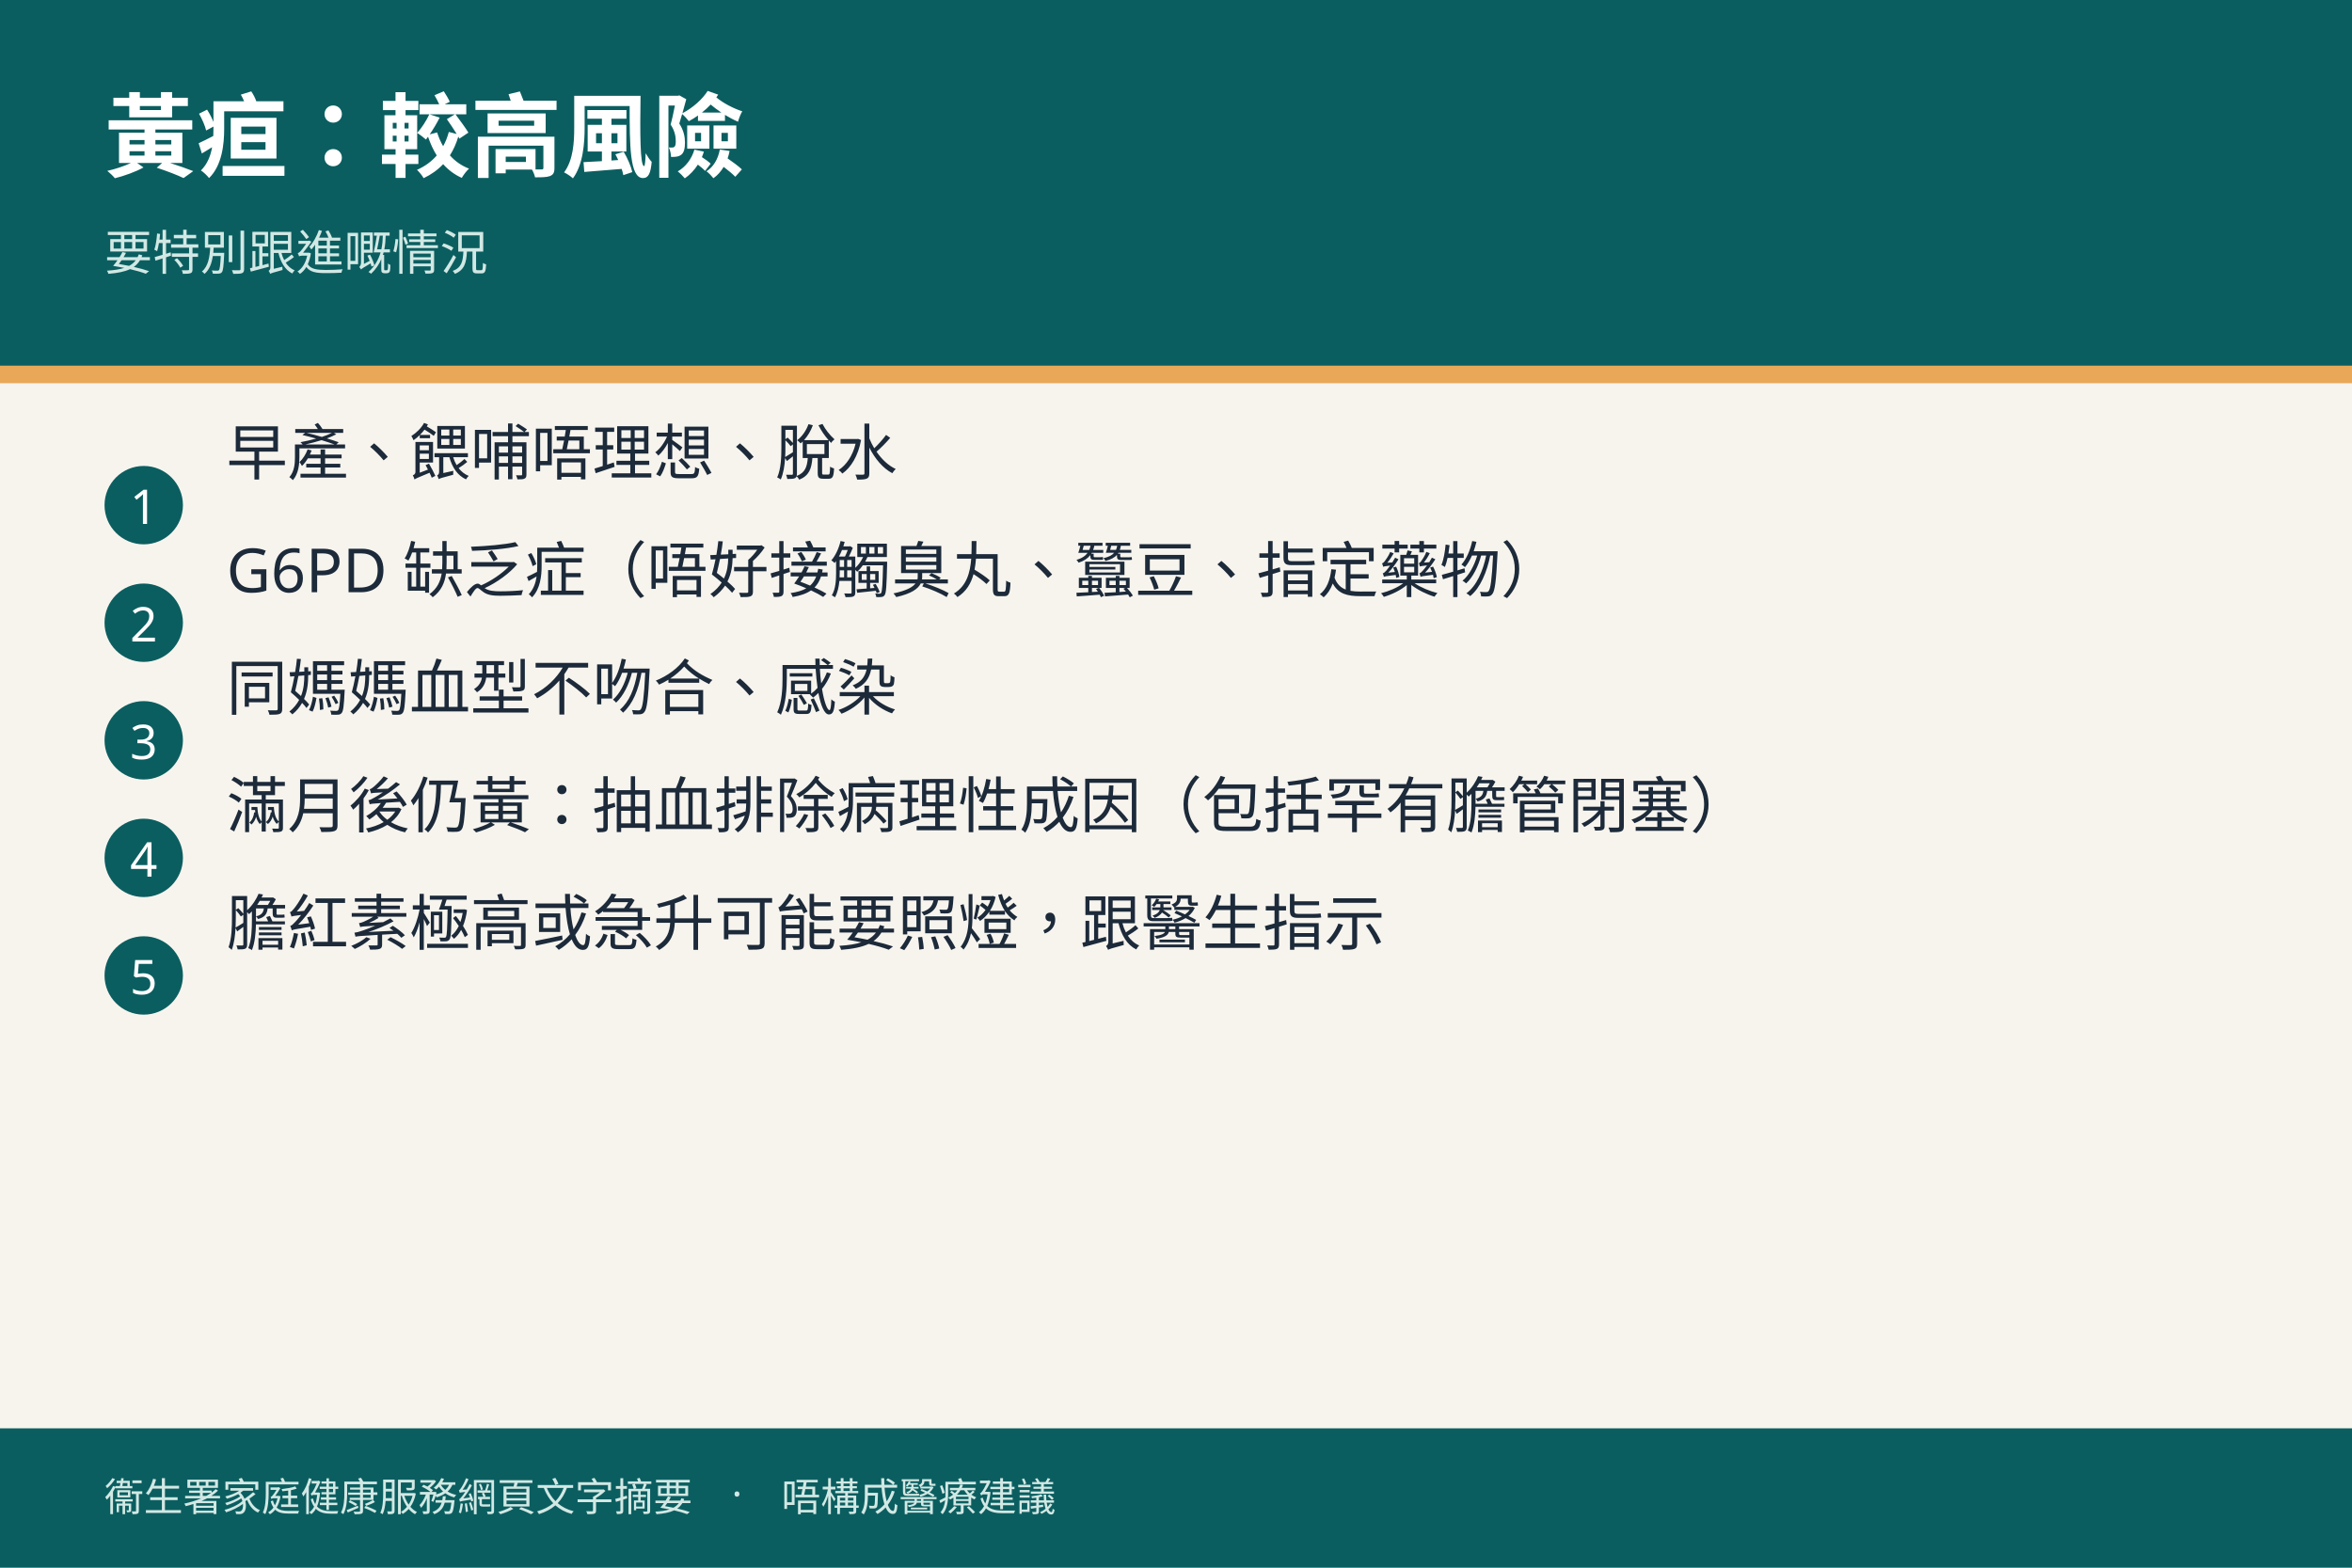
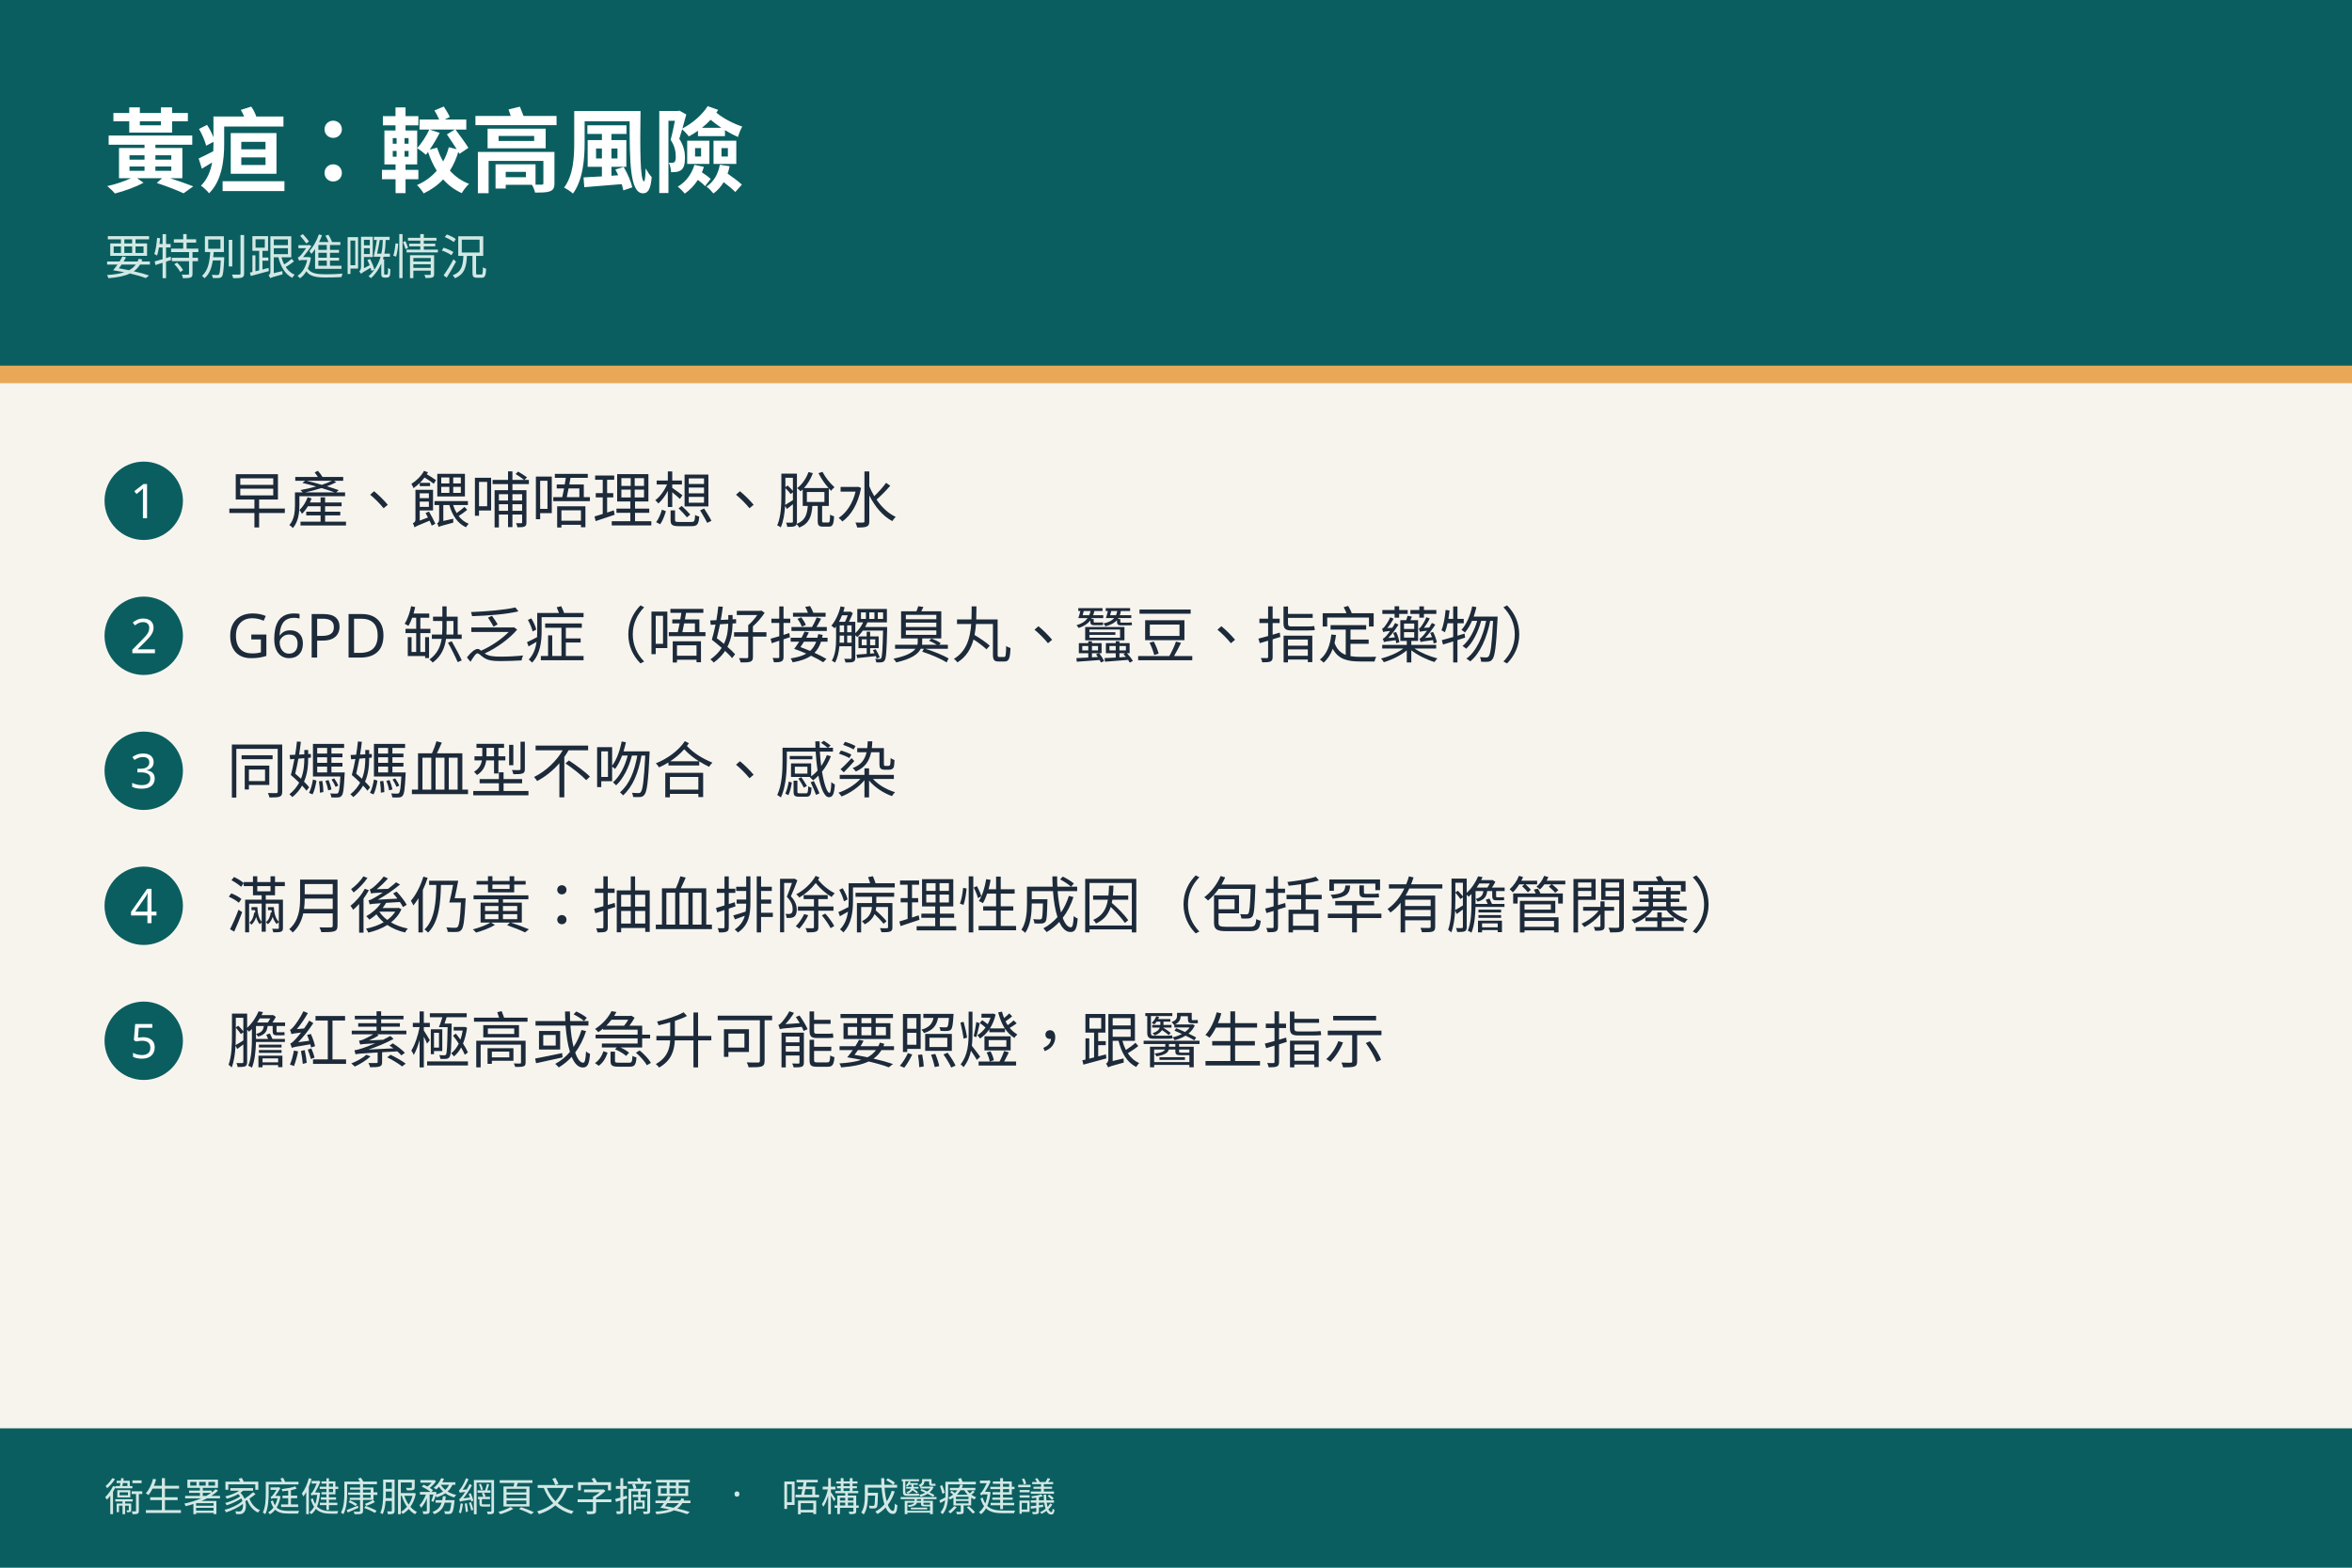
<svg xmlns="http://www.w3.org/2000/svg" viewBox="0 0 1080 720" width="100%" role="img" xml:lang="zh-Hant-HK">
  <style>text{font-family:"PingFang HK","Heiti TC","Noto Sans TC","Hiragino Sans CNS",sans-serif}</style>
  <rect width="1080" height="720" fill="#f7f4ee" />
  <rect width="1080" height="168" fill="#0b5e60" />
  <rect y="168" width="1080" height="8" fill="#e8a858" />
-   <text x="48" y="78" fill="#ffffff" font-size="42" font-weight="600">黃疸：較高風險</text>
-   <text x="48" y="124" fill="#d2e8e4" font-size="22">要特別跟進嘅情況</text>
-   <circle cx="66" cy="232" r="18" fill="#0b5e60" />
-   <text x="66" y="233" fill="#ffffff" font-size="22" text-anchor="middle" dominant-baseline="middle">1</text>
-   <text x="104" y="218" fill="#1c2a3a" font-size="28">早產、餵哺唔理想、脫水</text>
-   <circle cx="66" cy="286" r="18" fill="#0b5e60" />
-   <text x="66" y="287" fill="#ffffff" font-size="22" text-anchor="middle" dominant-baseline="middle">2</text>
-   <text x="104" y="272" fill="#1c2a3a" font-size="28">G6PD 缺乏症（唔好接觸臭丸、蠶豆、指定藥物）</text>
-   <circle cx="66" cy="340" r="18" fill="#0b5e60" />
-   <text x="66" y="341" fill="#ffffff" font-size="22" text-anchor="middle" dominant-baseline="middle">3</text>
-   <text x="104" y="326" fill="#1c2a3a" font-size="28">同媽媽血型不吻合、感染</text>
-   <circle cx="66" cy="394" r="18" fill="#0b5e60" />
-   <text x="66" y="395" fill="#ffffff" font-size="22" text-anchor="middle" dominant-baseline="middle">4</text>
-   <text x="104" y="380" fill="#1c2a3a" font-size="28">滿月後仍黃：抽血排除病理性成因（包括罕有膽管閉塞）</text>
-   <circle cx="66" cy="448" r="18" fill="#0b5e60" />
-   <text x="66" y="449" fill="#ffffff" font-size="22" text-anchor="middle" dominant-baseline="middle">5</text>
-   <text x="104" y="434" fill="#1c2a3a" font-size="28">膽紅素極高或急升可能要照燈，跟醫生指示</text>
+   <text x="48" y="70" dy="15" fill="#ffffff" font-size="42" font-weight="600">黃疸：較高風險</text>
+   <text x="48" y="118" dy="8" fill="#d2e8e4" font-size="22">要特別跟進嘅情況</text>
+   <circle cx="66" cy="230" r="18" fill="#0b5e60" />
+   <text x="66" y="230" dy="8" fill="#ffffff" font-size="22" text-anchor="middle">1</text>
+   <text x="104" y="230" dy="10" fill="#1c2a3a" font-size="28">早產、餵哺唔理想、脫水</text>
+   <circle cx="66" cy="292" r="18" fill="#0b5e60" />
+   <text x="66" y="292" dy="8" fill="#ffffff" font-size="22" text-anchor="middle">2</text>
+   <text x="104" y="292" dy="10" fill="#1c2a3a" font-size="28">G6PD 缺乏症（唔好接觸臭丸、蠶豆、指定藥物）</text>
+   <circle cx="66" cy="354" r="18" fill="#0b5e60" />
+   <text x="66" y="354" dy="8" fill="#ffffff" font-size="22" text-anchor="middle">3</text>
+   <text x="104" y="354" dy="10" fill="#1c2a3a" font-size="28">同媽媽血型不吻合、感染</text>
+   <circle cx="66" cy="416" r="18" fill="#0b5e60" />
+   <text x="66" y="416" dy="8" fill="#ffffff" font-size="22" text-anchor="middle">4</text>
+   <text x="104" y="416" dy="10" fill="#1c2a3a" font-size="28">滿月後仍黃：抽血排除病理性成因（包括罕有膽管閉塞）</text>
+   <circle cx="66" cy="478" r="18" fill="#0b5e60" />
+   <text x="66" y="478" dy="8" fill="#ffffff" font-size="22" text-anchor="middle">5</text>
+   <text x="104" y="478" dy="10" fill="#1c2a3a" font-size="28">膽紅素極高或急升可能要照燈，跟醫生指示</text>
  <rect y="656" width="1080" height="64" fill="#0b5e60" />
-   <text x="48" y="694" fill="#d2e8e4" font-size="18">衞生署家庭健康服務網頁文字摘要　·　唔構成醫療建議</text>
+   <text x="48" y="688" dy="6" fill="#d2e8e4" font-size="18">衞生署家庭健康服務網頁文字摘要　·　唔構成醫療建議</text>
</svg>
